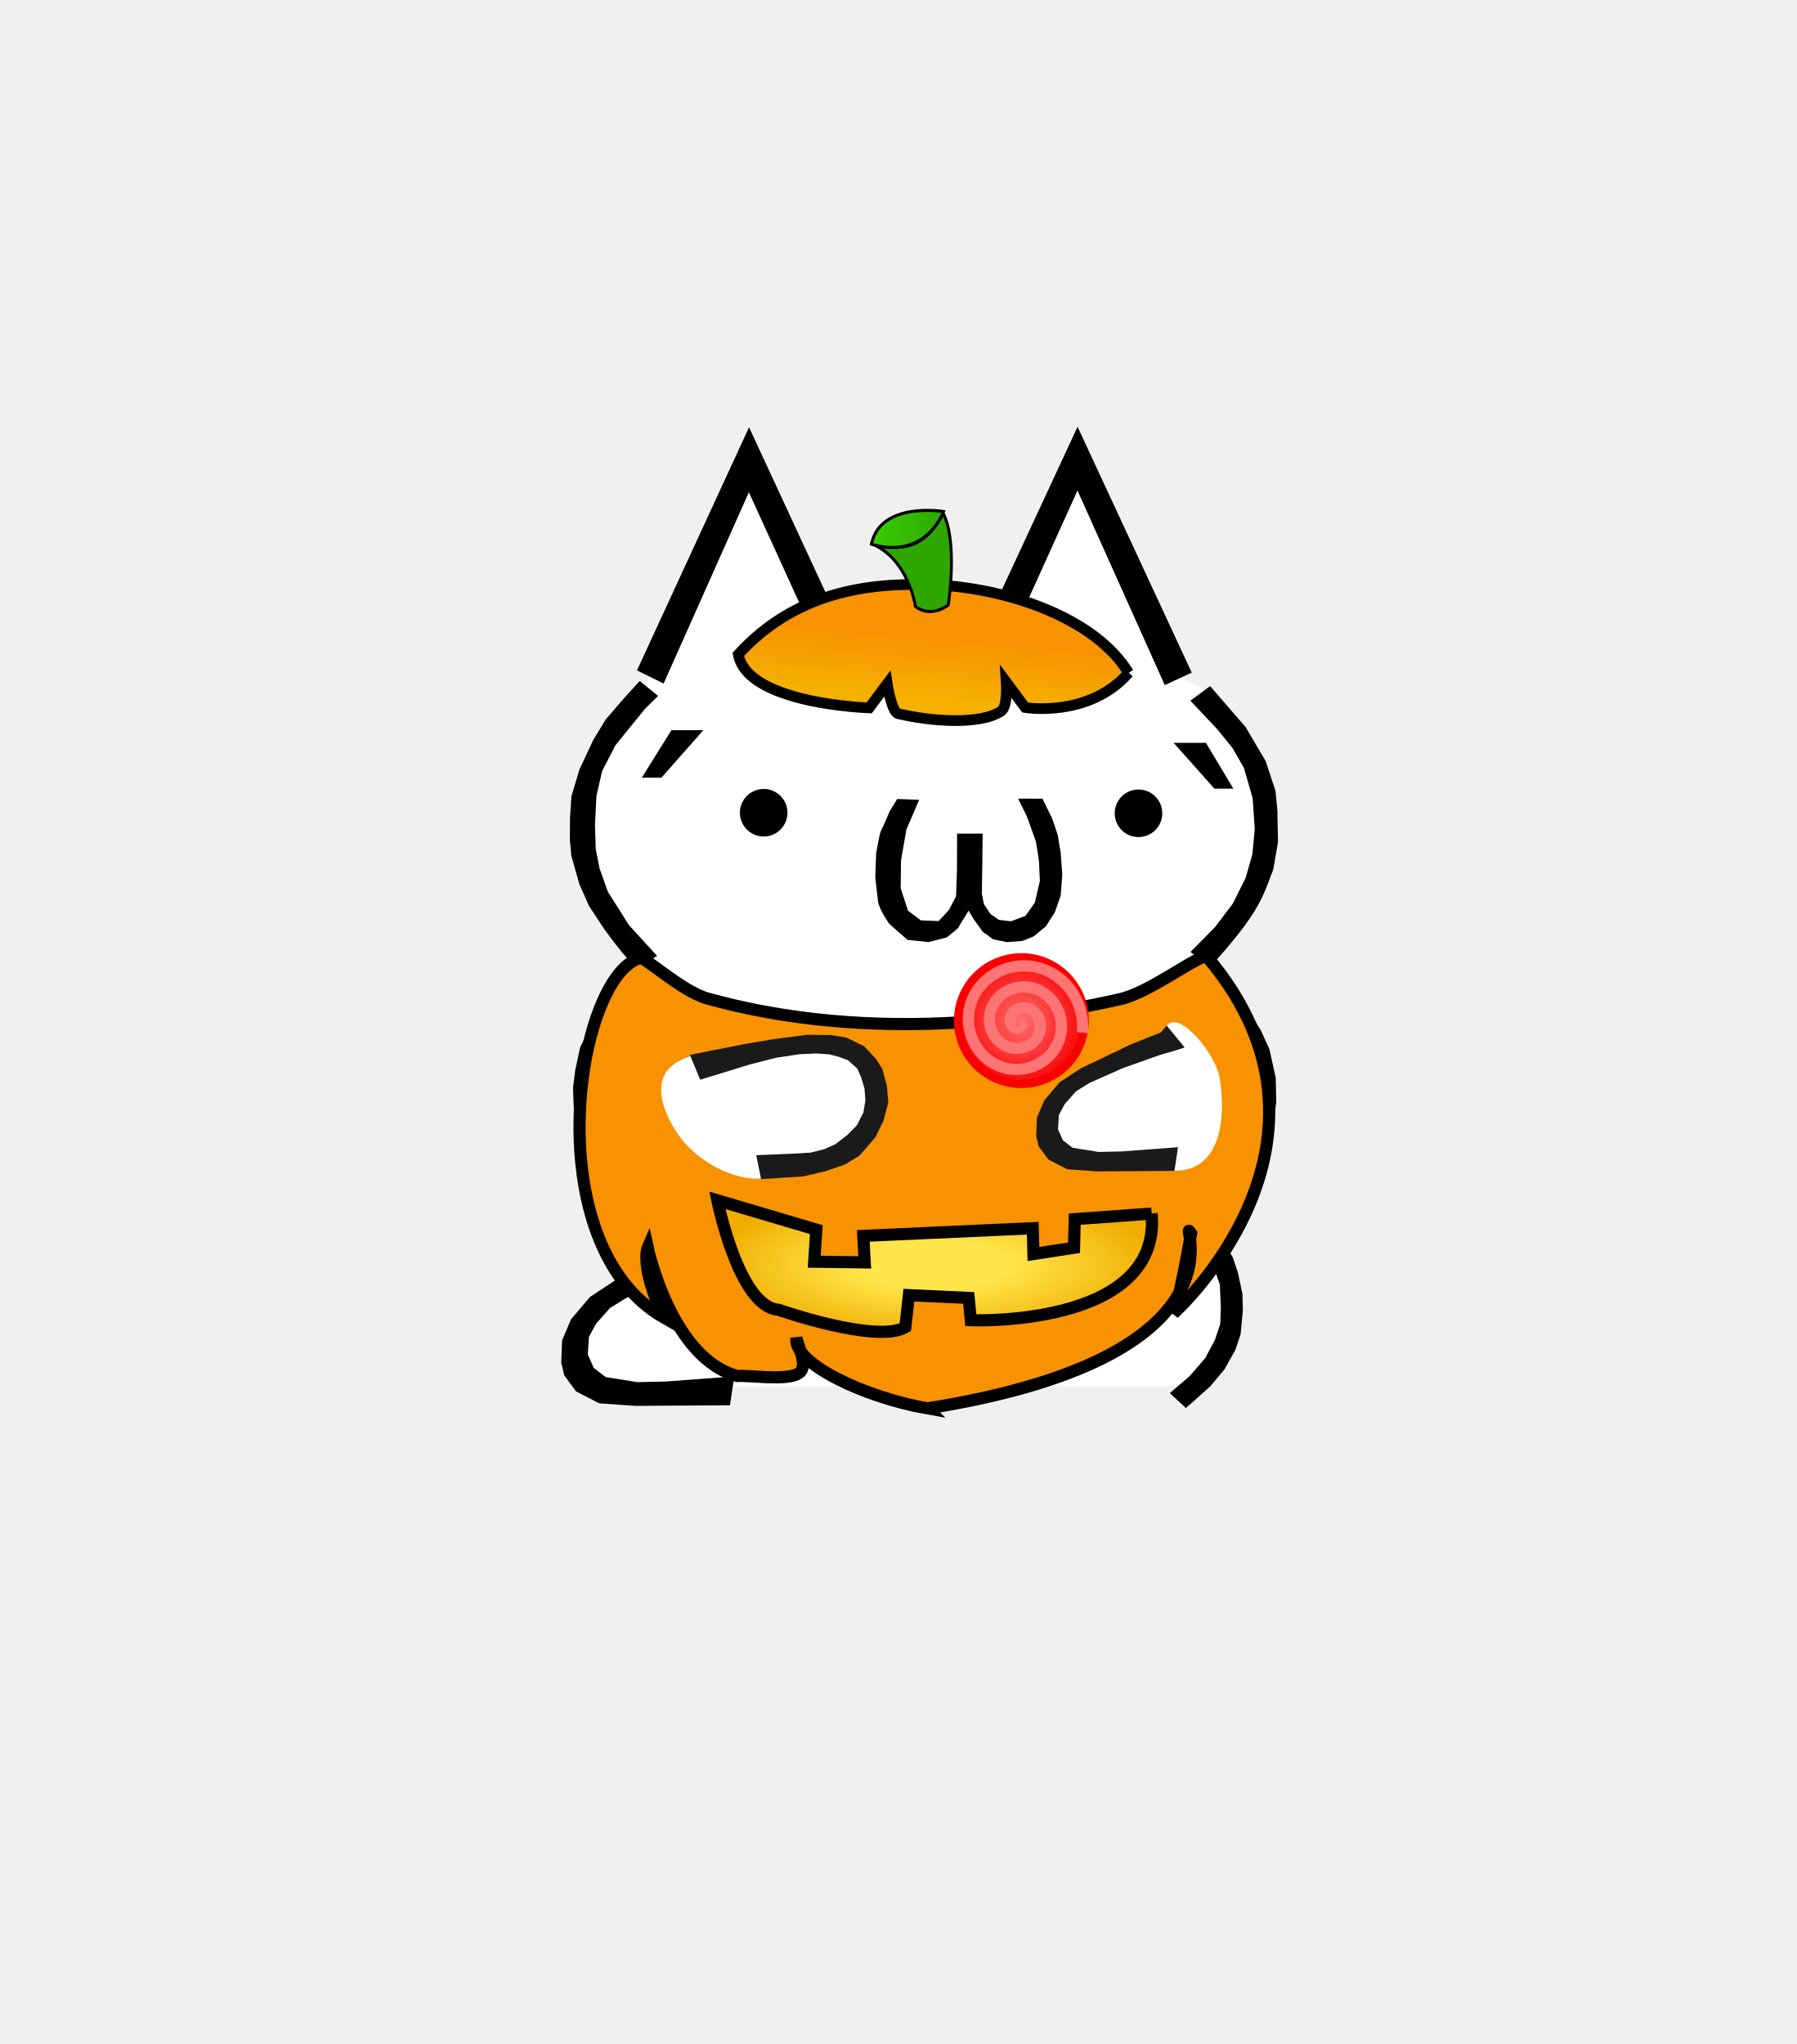
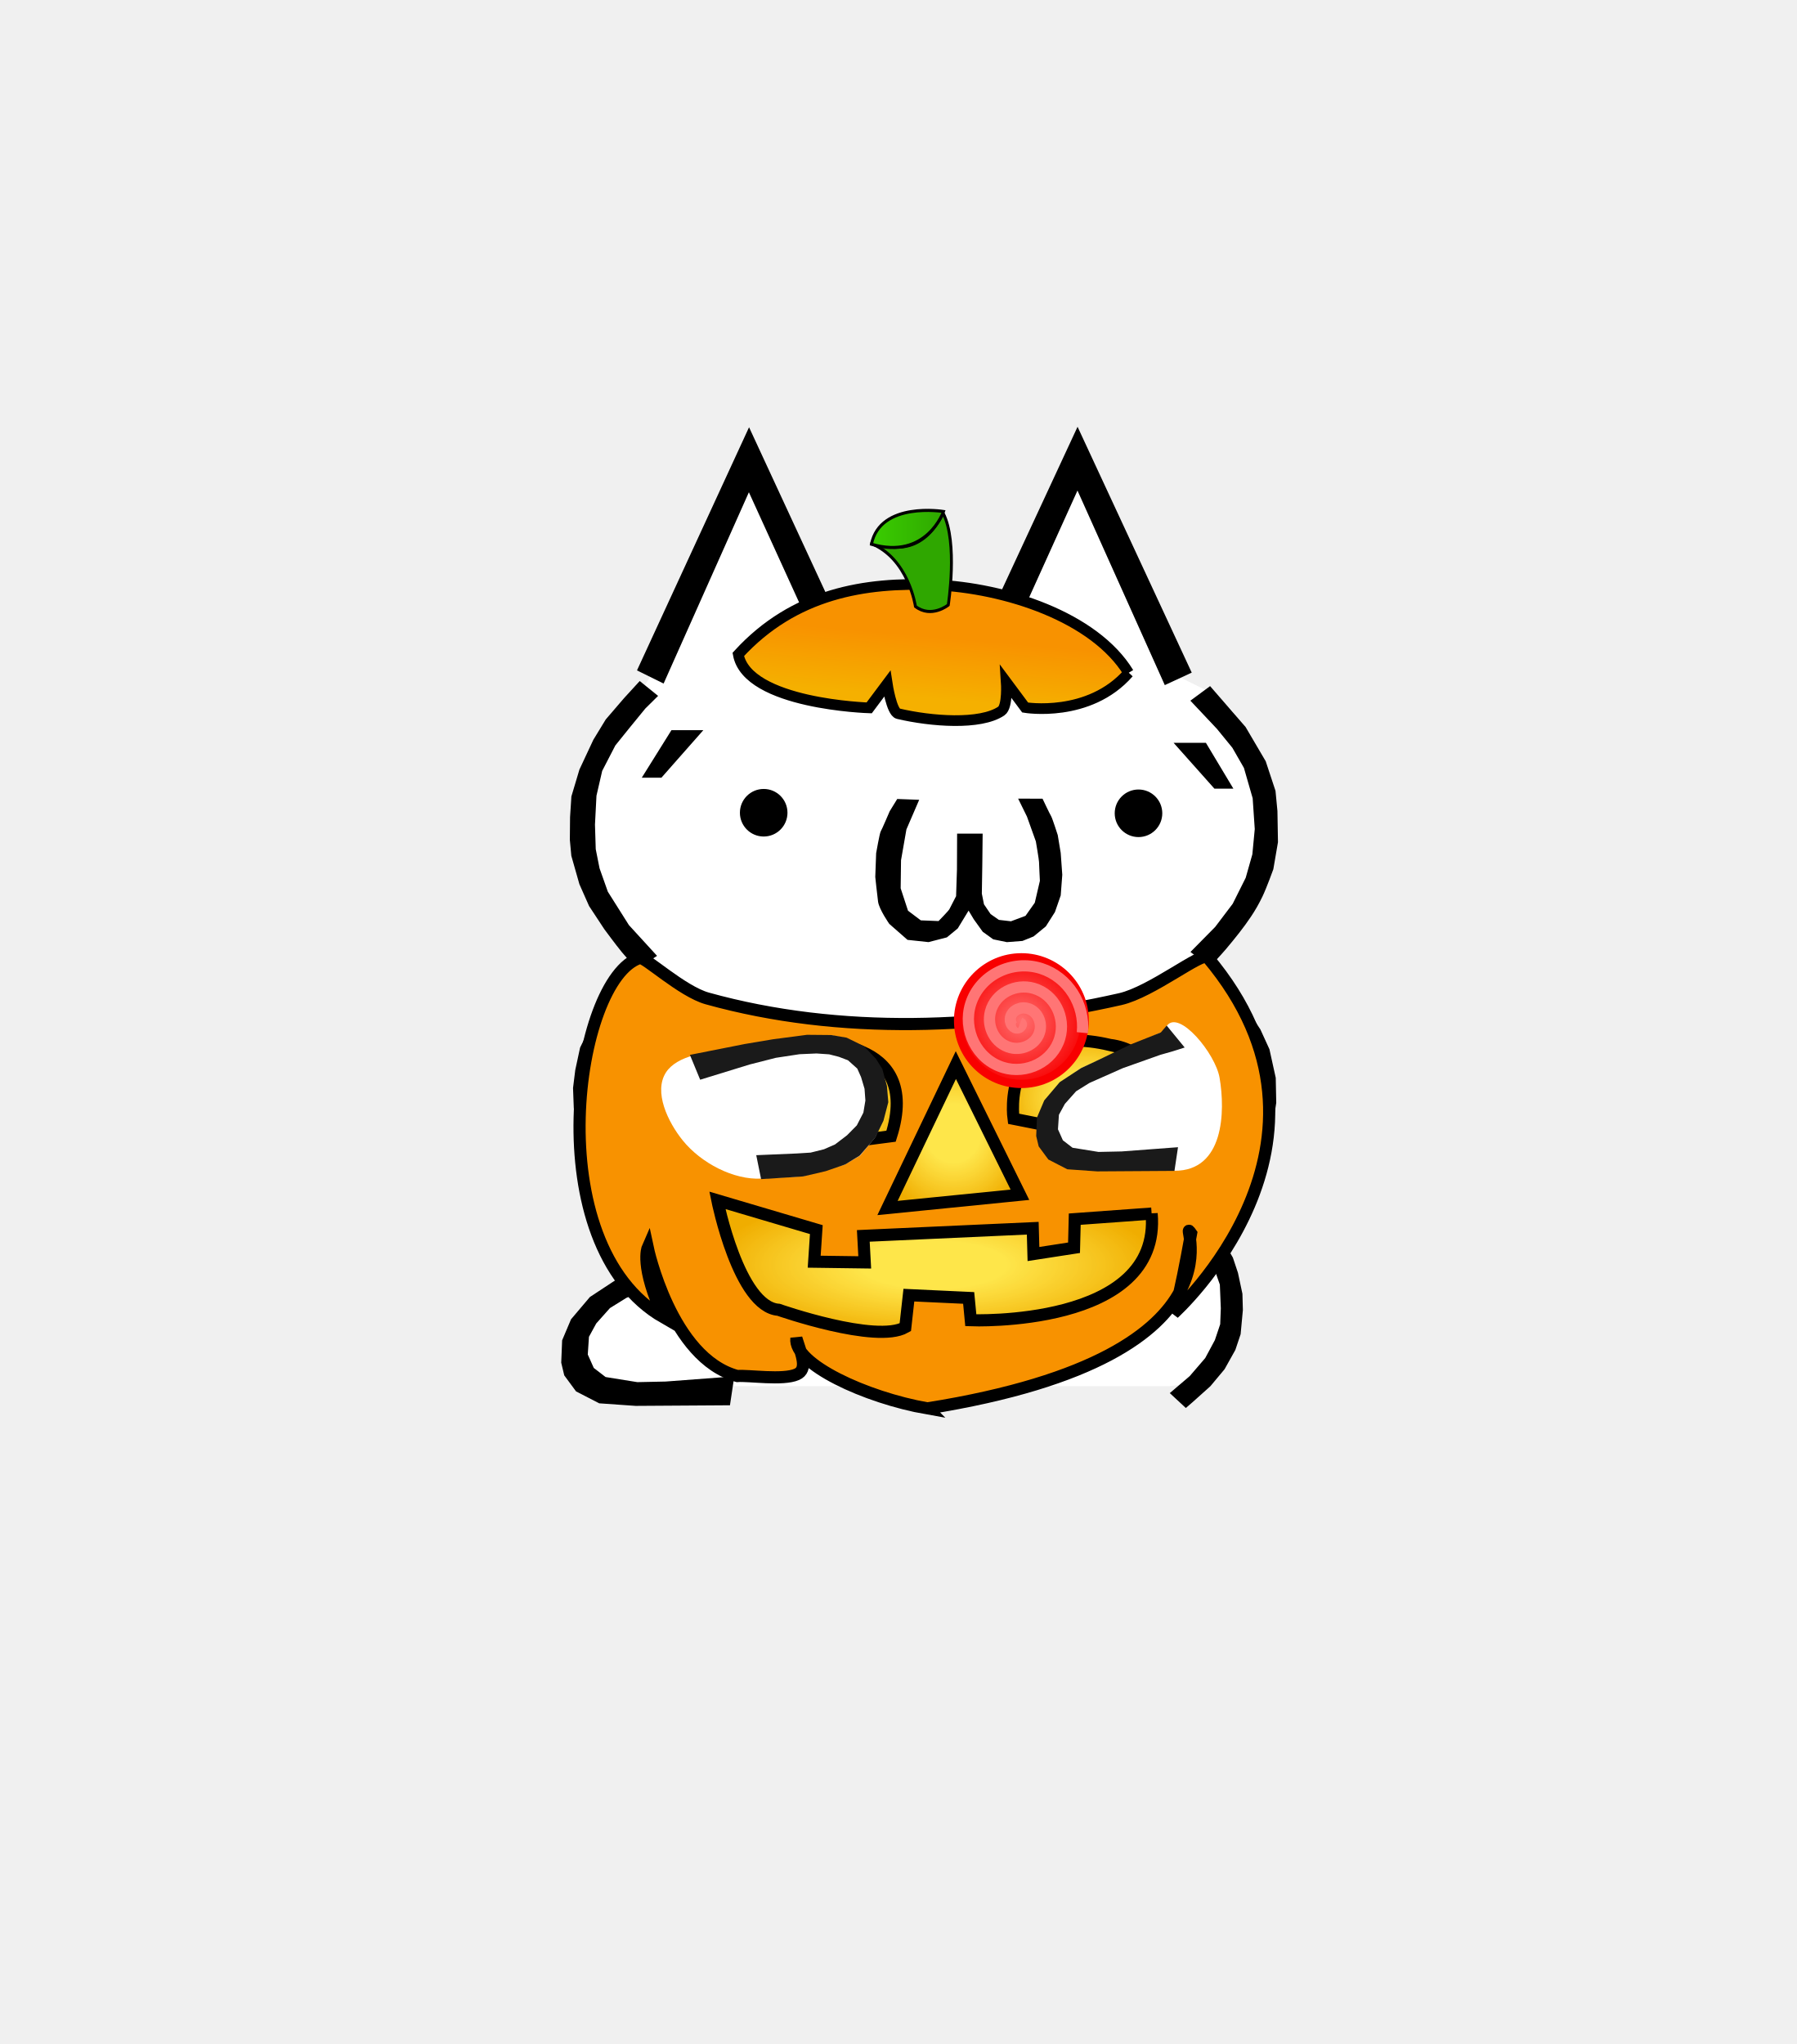
<svg xmlns="http://www.w3.org/2000/svg" xmlns:xlink="http://www.w3.org/1999/xlink" height="182" width="160" version="1.1" id="svg6">
  <defs id="defs6">
    <linearGradient id="linearGradient134">
      <stop style="stop-color:#f89200;stop-opacity:1;" offset="0.183" id="stop134" />
      <stop style="stop-color:#f89200;stop-opacity:0;" offset="1" id="stop135" />
-     </linearGradient>
-     <linearGradient id="swatch116">
-       <stop style="stop-color:#ffea57;stop-opacity:1;" offset="0" id="stop117" />
    </linearGradient>
    <linearGradient id="linearGradient99">
      <stop style="stop-color:#ff6e6e;stop-opacity:1;" offset="0" id="stop100" />
      <stop style="stop-color:#f80000;stop-opacity:1;" offset="1" id="stop99" />
    </linearGradient>
    <radialGradient xlink:href="#linearGradient15" id="radialGradient16" cx="96.805" cy="103.955" fx="96.805" fy="103.955" r="7.026" gradientTransform="matrix(1,0,0,0.7945679,0,21.35563)" gradientUnits="userSpaceOnUse" />
    <linearGradient id="linearGradient15">
      <stop style="stop-color:#ffed51;stop-opacity:0.915;" offset="0.342" id="stop15" />
      <stop style="stop-color:#f0ad00;stop-opacity:1;" offset="1" id="stop16" />
    </linearGradient>
    <radialGradient xlink:href="#linearGradient16" id="radialGradient23" cx="72.878" cy="104.605" fx="72.878" fy="104.605" r="7.641" gradientTransform="matrix(1,0,0,0.7846221,0,22.52967)" gradientUnits="userSpaceOnUse" />
    <linearGradient id="linearGradient16">
      <stop style="stop-color:#ffed51;stop-opacity:0.914;" offset="0.49" id="stop17" />
      <stop style="stop-color:#f0ad00;stop-opacity:1;" offset="1" id="stop18" />
    </linearGradient>
    <radialGradient xlink:href="#linearGradient19" id="radialGradient22" cx="85.016" cy="107.154" fx="85.016" fy="107.154" r="6.762" gradientTransform="matrix(1,0,0,1.079246,0,-8.491501)" gradientUnits="userSpaceOnUse" />
    <linearGradient id="linearGradient19">
      <stop style="stop-color:#ffed51;stop-opacity:0.914;" offset="0.36" id="stop19" />
      <stop style="stop-color:#f0ad00;stop-opacity:1;" offset="1" id="stop20" />
    </linearGradient>
    <radialGradient xlink:href="#linearGradient21" id="radialGradient24" cx="83.274" cy="118.876" fx="83.274" fy="118.876" r="19.975" gradientTransform="matrix(1,0,0,0.3260417,0,80.11723)" gradientUnits="userSpaceOnUse" />
    <linearGradient id="linearGradient21">
      <stop style="stop-color:#ffed51;stop-opacity:0.914;" offset="0.327" id="stop21" />
      <stop style="stop-color:#f0ad00;stop-opacity:1;" offset="1" id="stop22" />
    </linearGradient>
    <radialGradient xlink:href="#linearGradient99" id="radialGradient106" cx="84.562" cy="108.123" fx="84.562" fy="108.123" r="6.005" gradientUnits="userSpaceOnUse" gradientTransform="translate(0.8217971,-0.4930783)" />
    <linearGradient xlink:href="#linearGradient134" id="linearGradient135" x1="14.818" y1="52.213" x2="14.818" y2="78.069" gradientUnits="userSpaceOnUse" />
    <meshgradient id="meshgradient155" gradientUnits="userSpaceOnUse" x="111.688" y="63.98">
      <meshrow id="meshrow155">
        <meshpatch id="meshpatch155">
          <stop path="c 6.295,0  12.589,0  18.884,0" style="stop-color:#ffffff;stop-opacity:1" id="stop155" />
          <stop path="c 0,3.437  0,6.875  0,10.312" style="stop-color:#f89200;stop-opacity:1" id="stop156" />
          <stop path="c -6.295,0  -12.589,0  -18.884,0" style="stop-color:#ffffff;stop-opacity:1" id="stop157" />
          <stop path="c 0,-3.437  0,-6.875  0,-10.312" style="stop-color:#f89200;stop-opacity:1" id="stop158" />
        </meshpatch>
      </meshrow>
    </meshgradient>
    <linearGradient xlink:href="#linearGradient30" id="linearGradient31" x1="83.773" y1="47.414" x2="80.648" y2="83.132" gradientUnits="userSpaceOnUse" />
    <linearGradient id="linearGradient30">
      <stop style="stop-color:#f89200;stop-opacity:1;" offset="0" id="stop30" />
      <stop style="stop-color:#f89200;stop-opacity:1;" offset="0.461" id="stop32" />
      <stop style="stop-color:#f5b000;stop-opacity:1;" offset="0.615" id="stop31" />
    </linearGradient>
    <linearGradient xlink:href="#linearGradient32" id="linearGradient34" x1="104.258" y1="46.429" x2="78.232" y2="46.429" gradientUnits="userSpaceOnUse" />
    <linearGradient id="linearGradient32">
      <stop style="stop-color:#3ace00;stop-opacity:1;" offset="0" id="stop33" />
      <stop style="stop-color:#2fa700;stop-opacity:1;" offset="1" id="stop34" />
    </linearGradient>
  </defs>
  <path d="m 56.314,85.468 -0.156,-0.694 -3.337,-6.156 -1.438,-4.56 1.373,-6.521 4.135,-5.647 1.446,-2.354 7.328,-15.628 1.194,-1.257 8.576,17.368 11.82,-0.174 8.065,-16.617 1.081,-1.019 8.528,18.03 2.818,1.393 1.984,1.65 2.254,4.107 0.969,3.684 -0.133,6.316 -3.977,6.408 -2.836,0.965 1.036,2.685 2.262,2.309 3.044,5.208 -0.442,6.091 -4.635,5.865 -0.26,0.665 -1.367,1.082 1.967,2.98 1.899,4.814 -0.379,3.005 -3.291,3.741 -1.677,0.217 H 64.376 l -11.29,-0.385 -2.072,-1.571 1.146,-3.266 3.84,-3.07 -0.994,-8.062 0.707,-1.41 -2.585,-4.703 -0.252,-7.841 4.457,-5.784 -1.425,-2.584 50.1,0.014" fill="#ffffff" id="path1" />
-   <circle cx="68.003" cy="72.367" r="2.118" id="circle2" />
-   <circle cx="101.377" cy="72.416" r="2.118" id="circle3" />
  <path d="m 58.897,69.246 h -1.749 l 2.64,-4.23 h 2.84 z m 22.953,1.969 -1.138,2.637 -0.48,2.744 -0.032,2.498 0.655,1.998 1.138,0.857 1.58,0.063 c 0,0 0.89,-0.906 0.968,-1.061 0.078,-0.156 0.594,-1.155 0.594,-1.155 0,0 0.078,-2.2 0.078,-2.385 l 0.013,-3.183 H 87.5 l -0.03,2.722 -0.042,2.619 0.19,0.95 0.59,0.871 0.738,0.517 1.076,0.125 1.295,-0.485 0.827,-1.17 0.453,-1.946 c 0,0 -0.077,-1.516 -0.077,-1.685 0,-0.17 -0.281,-1.824 -0.281,-1.824 0,0 -0.732,-2.06 -0.793,-2.212 a 82.04,82.04 0 0 0 -0.785,-1.598 l 2.171,0.003 c 0,0 0.658,1.39 0.765,1.557 0.106,0.168 0.59,1.684 0.59,1.684 l 0.264,1.589 0.14,1.95 -0.139,1.834 -0.514,1.48 -0.81,1.276 -1.092,0.897 -0.99,0.4 -1.389,0.107 -1.214,-0.25 -0.934,-0.672 -0.795,-1.107 -0.466,-0.779 -0.966,1.588 -0.966,0.796 -1.636,0.422 -1.871,-0.201 -1.621,-1.42 c 0,0 -0.907,-1.294 -1,-1.98 -0.092,-0.687 -0.249,-2.203 -0.249,-2.203 l 0.078,-2.118 c 0,0 0.315,-1.797 0.406,-1.934 0.091,-0.137 0.802,-1.8 0.802,-1.8 l 0.669,-1.089 z m 27.976,-0.994 h -1.689 l -3.633,-4.078 h 2.877 z M 103.72,61.003 106.118,59.891 95.952,38 86.207,58.99 76.405,58.995 66.7,38.043 l -9.979,21.65 2.37,1.171 7.594,-17.034 7.868,17.26 13.612,-0.212 7.78,-17.199 z" id="path3" />
  <path d="m 107.753,61.093 3.161,3.641 1.79,3.046 0.873,2.638 0.172,1.791 0.048,2.78 -0.413,2.408 c 0,0 -0.592,1.647 -0.97,2.434 -0.293,0.61 -0.628,1.2 -1.003,1.762 -0.675,1.017 -1.45,1.967 -2.233,2.902 -0.462,0.551 -1.452,1.594 -1.452,1.594 l -1.718,-1.327 2.2,-2.23 1.56,-2.061 1.155,-2.31 0.593,-2.09 0.214,-2.248 -0.186,-2.747 -0.778,-2.7 -1.03,-1.794 -1.372,-1.681 -2.367,-2.512 z M 56.714,86.3 58.507,85.11 56,82.369 l -1.874,-2.97 -0.74,-2.088 -0.338,-1.7 -0.068,-2.187 0.133,-2.571 0.51,-2.214 1.17,-2.263 1.29,-1.6 1.38,-1.688 1.137,-1.125 -1.636,-1.324 -1.402,1.532 -1.622,1.888 -1.104,1.81 -1.24,2.65 -0.716,2.396 -0.119,1.844 -0.019,2.021 0.132,1.423 0.72,2.529 0.86,1.942 1.358,2.063 c 0,0 1.015,1.379 1.558,2.04 0.438,0.516 0.886,1.025 1.344,1.524 z m 50.851,0.059 -2.1,1.64 2.074,1.629 1.7,1.842 0.951,1.513 0.608,1.565 0.397,2.362 -0.077,2.044 -0.365,1.71 -0.862,1.848 -0.837,1.125 -1.346,1.4 -1.437,1.235 -0.78,0.624 2.076,1.584 1.62,-1.664 1.556,-1.599 1.136,-1.445 0.684,-1.268 0.75,-2.113 0.33,-2.199 -0.044,-2.22 -0.562,-2.548 -0.806,-1.763 -0.94,-1.42 -1.678,-1.887 z m -48.324,1.677 -2.087,-1.59 -1.811,1.72 -1.569,1.652 -1.17,1.534 -0.949,1.925 -0.43,1.997 -0.199,1.602 0.067,1.783 0.287,2.089 0.721,1.902 1.245,1.896 1.165,1.416 2.291,2.066 0.472,0.394 1.888,-1.542 -1.692,-1.424 -1.856,-1.886 -1.116,-1.645 -0.65,-1.832 -0.243,-1.7 -0.057,-1.837 0.206,-1.853 0.574,-1.58 0.995,-1.547 1.564,-1.746 z m 44.827,20.688 1.652,-1.398 2.334,2.257 1.101,1.312 0.627,1.082 0.452,1.356 0.398,1.867 0.04,1.45 -0.2,2.146 -0.47,1.404 -0.96,1.717 -1.263,1.513 -1.63,1.46 -0.557,0.478 -1.427,-1.324 1.773,-1.514 1.38,-1.605 0.86,-1.6 0.475,-1.414 0.055,-1.418 -0.086,-2.107 -0.507,-1.451 -1.335,-2.015 -1.294,-1.178 z m -20.824,0.045 1.653,-1.398 2.334,2.257 1.1,1.312 0.627,1.082 0.453,1.356 0.398,1.867 0.039,1.449 -0.2,2.146 -0.468,1.405 -0.96,1.717 -1.264,1.513 -1.63,1.46 -0.557,0.477 -1.427,-1.323 1.773,-1.515 1.38,-1.605 0.86,-1.6 0.475,-1.413 0.054,-1.419 -0.085,-2.106 -0.507,-1.451 -1.335,-2.015 -1.294,-1.178 z" id="path4" />
  <path d="m 53.28,104.694 0.768,5.769 0.81,3.489 -2.33,1.535 -1.68,1.983 -0.793,1.874 -0.08,1.993 0.269,1.127 1.05,1.427 2.062,1.062 3.248,0.228 8.395,-0.054 0.386,-2.573 -6.117,0.46 -2.517,0.053 -2.827,-0.455 -1.05,-0.807 -0.535,-1.198 0.105,-1.577 0.646,-1.184 1.223,-1.374 1.453,-0.902 3.624,-1.608 4.084,-1.45 1.374,-0.39 1.262,-0.402 -1.955,-2.384 -0.633,0.744 -3.287,1.31 -3.299,1.588 -0.78,-3.044 -0.282,-2.678 0.083,-2.582 z" id="path5" />
  <g id="layer16">
    <g id="g1" style="display:inline;opacity:1" transform="translate(-0.1284052,-6.256625)">
      <path style="fill:#f89200;fill-opacity:1;stroke:#000000;stroke-width:1.081;stroke-opacity:1" d="m 82.714,131.664 c -5.545,-0.973 -11.929,-3.968 -11.672,-6.237 0.467,1.469 1.04,2.762 0.031,3.206 -1.235,0.544 -4.242,0.065 -5.293,0.146 -5.895,-1.584 -7.977,-11.428 -7.977,-11.428 0,0 -0.725,1.649 1.434,6.223 -11.384,-6.534 -7.886,-30.24 -2.133,-32.02 0.425,-0.131 3.756,2.981 6.005,3.606 11.811,3.284 24.821,2.768 36.777,0.059 2.799,-0.634 7.311,-4.262 7.764,-3.724 13.923,16.514 -3.01,31.697 -3.01,31.697 0,0 0.435,-0.873 1.551,-7.116 -1.484,-2.117 6.628,10.786 -23.478,15.587 z" id="path4-2" />
-       <path style="display:none;fill:url(#radialGradient16);stroke:#000000;stroke-width:1.081;stroke-opacity:1" d="m 98.936,99.293 c -9.826,-2.297 -8.558,6.58 -8.558,6.58 l 4.691,0.931 c 1.775,-5.587 2.916,1.117 2.916,1.117 0,0 -0.063,0.062 4.691,0.993 0,0 2.853,-8.753 -3.74,-9.622 z" id="path5-3" />
-       <path style="display:none;fill:url(#radialGradient23);stroke:#000000;stroke-width:1.081;stroke-opacity:1" d="m 79.474,107.425 c -4.311,0.559 -4.247,0.559 -4.247,0.559 0,0 -2.409,-7.511 -4.121,0.869 -4.501,1.117 -4.501,1.117 -4.501,1.117 0,0 -3.994,-8.256 5.579,-10.801 0,0 10.143,-0.745 7.29,8.256 z" id="path6-3" />
-       <path style="display:none;fill:url(#radialGradient22);stroke:#000000;stroke-width:1.081;stroke-opacity:1" d="m 85.242,101.093 5.706,11.546 -11.791,1.179 z" id="path7" />
+       <path style="display:inline;fill:url(#radialGradient16);stroke:#000000;stroke-width:1.081;stroke-opacity:1" d="m 98.936,99.293 c -9.826,-2.297 -8.558,6.58 -8.558,6.58 l 4.691,0.931 c 1.775,-5.587 2.916,1.117 2.916,1.117 0,0 -0.063,0.062 4.691,0.993 0,0 2.853,-8.753 -3.74,-9.622 z" id="path5-3" />
+       <path style="display:inline;fill:url(#radialGradient23);stroke:#000000;stroke-width:1.081;stroke-opacity:1" d="m 79.474,107.425 c -4.311,0.559 -4.247,0.559 -4.247,0.559 0,0 -2.409,-7.511 -4.121,0.869 -4.501,1.117 -4.501,1.117 -4.501,1.117 0,0 -3.994,-8.256 5.579,-10.801 0,0 10.143,-0.745 7.29,8.256 z" id="path6-3" />
+       <path style="display:inline;fill:url(#radialGradient22);stroke:#000000;stroke-width:1.081;stroke-opacity:1" d="m 85.242,101.093 5.706,11.546 -11.791,1.179 z" id="path7" />
      <path style="fill:url(#radialGradient24);stroke:#000000;stroke-width:1.081;stroke-opacity:1" d="m 102.676,114.315 -6.847,0.497 -0.063,2.545 -3.613,0.559 -0.063,-2.297 -15.088,0.683 0.127,2.359 -4.501,-0.062 0.19,-2.856 -8.812,-2.607 c 0,0 1.902,9.498 5.452,9.746 0,0 8.685,3.042 11.284,1.552 l 0.317,-2.856 5.325,0.248 0.19,1.986 c 0,0 16.99,0.683 16.102,-9.498 z" id="path8" />
      <g id="g147" transform="rotate(-2.943856,756.4049,844.0029)">
        <path style="opacity:1;fill:#f89200;fill-opacity:1;stroke:url(#meshgradient155);stroke-width:1.102;stroke-linecap:round;stroke-linejoin:round;stroke-dasharray:none;stroke-opacity:1;paint-order:normal" d="m 130.021,64.531 -17.782,9.21" id="path139" />
        <g id="g106" transform="translate(45.05814,-37.42315)" style="opacity:1">
          <circle style="display:inline;opacity:1;fill:url(#radialGradient106);stroke:#f80000;stroke-width:0.736;stroke-opacity:1" id="path11" cx="85.384" cy="107.63" r="5.637" transform="translate(-0.1284052,-6.256625)" />
          <path style="display:inline;opacity:1;fill:none;fill-rule:evenodd;stroke:#ff7575;stroke-opacity:1" id="path106" d="m 42.487,97.219 c 0.26,0.115 -0.027,0.407 -0.192,0.431 -0.445,0.067 -0.713,-0.433 -0.671,-0.815 0.075,-0.683 0.814,-1.043 1.438,-0.911 0.916,0.194 1.38,1.199 1.151,2.061 -0.306,1.149 -1.586,1.72 -2.685,1.39 -1.383,-0.415 -2.061,-1.973 -1.63,-3.308 0.522,-1.617 2.36,-2.403 3.931,-1.87 1.851,0.629 2.746,2.747 2.109,4.554 -0.735,2.086 -3.135,3.089 -5.177,2.349 -2.321,-0.841 -3.432,-3.523 -2.589,-5.801 0.946,-2.555 3.911,-3.775 6.424,-2.828 2.367,0.892 3.757,3.421 3.373,5.9" transform="translate(42.65127,4.355526)" />
        </g>
      </g>
      <path style="opacity:1;fill:#ffffff;fill-opacity:1;stroke:none;stroke-width:1.002;stroke-opacity:1" d="m 59.442,101.729 c -1.147,1.739 0.172,4.451 1.481,6.072 1.63,2.019 4.54,3.536 7.004,3.399 l 3.698,-0.205 3.698,-1.027 1.397,-0.822 1.356,-1.644 0.664,-1.549 0.425,-1.518 -0.186,-1.658 -0.375,-1.356 -0.607,-0.86 -0.928,-1.051 -1.53,-0.807 -1.491,-0.281 -4.253,1.58 c 0,0 -8.428,-1.193 -10.355,1.728 z" id="path9" />
      <path style="opacity:1;fill:#ffffff;fill-opacity:1;stroke:none;stroke-width:1.002;stroke-opacity:1" d="m 104.712,110.502 c -3.013,-0.014 -6.959,-0.113 -6.959,-0.113 l -2.561,-0.311 -1.656,-0.742 -0.853,-1.059 -0.193,-0.877 0.053,-1.59 0.647,-1.526 1.341,-1.573 1.828,-1.33 4.565,-2.057 2.543,-1.117 c 0,0 -0.518,0.837 0.565,-0.616 1.083,-1.454 4.32,2.462 4.693,4.626 0.521,3.025 0.389,8.306 -4.015,8.286 z" id="path10" />
    </g>
    <path d="m 61.433,93.927 0.914,2.213 4.42,-1.36 2.324,-0.592 2.108,-0.32 1.512,-0.066 1.126,0.078 0.86,0.22 0.814,0.31 0.826,0.74 0.338,0.76 0.308,1.035 0.076,1.045 -0.179,1.08 -0.585,1.135 -0.87,0.881 -1.07,0.816 -0.982,0.43 -1.19,0.297 -1.225,0.077 -3.618,0.153 0.432,2.132 3.75,-0.24 2.006,-0.47 1.73,-0.596 1.303,-0.795 1.39,-1.62 0.717,-1.481 0.43,-1.645 -0.122,-1.445 -0.409,-1.52 -0.562,-0.894 -1.069,-1.133 -1.553,-0.76 -1.386,-0.232 -2.14,-0.02 -3.026,0.398 -2.502,0.42 z m 34.837,1.174 -1.909,1.257 -1.377,1.625 -0.65,1.535 -0.065,1.634 0.22,0.923 0.862,1.169 1.688,0.87 2.662,0.188 6.879,-0.045 0.316,-2.108 -5.012,0.376 -2.063,0.044 -2.316,-0.373 -0.86,-0.661 -0.438,-0.981 0.085,-1.292 0.53,-0.971 1.002,-1.125 1.19,-0.74 2.97,-1.317 3.346,-1.188 1.126,-0.32 1.034,-0.33 -1.602,-1.953 -0.518,0.61 -2.694,1.072 -2.703,1.302 z" id="path1-3" style="display:inline;opacity:1;fill:#1a1a1a;fill-opacity:1" />
  </g>
  <g id="layer17">
    <g id="g131" transform="matrix(0.5591214,0,0,0.8136341,121.1708,45.94034)" style="display:none">
      <ellipse style="opacity:1;fill:#f89200;fill-opacity:1;stroke:#f89200;stroke-width:1.102;stroke-linecap:round;stroke-linejoin:round;stroke-dasharray:none;stroke-opacity:1;paint-order:normal" id="path121" cx="14.847" cy="78.187" rx="8.513" ry="1.424" />
      <ellipse style="opacity:1;fill:url(#linearGradient135);fill-opacity:1;stroke:#f89200;stroke-width:1.102;stroke-linecap:round;stroke-linejoin:round;stroke-dasharray:none;stroke-opacity:1;paint-order:normal" id="path122" cx="14.818" cy="65.141" rx="12.377" ry="2.208" />
      <path style="opacity:1;fill:#f89200;fill-opacity:1;stroke:#f89200;stroke-width:1.102;stroke-linecap:round;stroke-linejoin:round;stroke-dasharray:none;stroke-opacity:1;paint-order:normal" d="M 6.334,78.332 2.383,65.141 c 0,0 10.227,5.462 24.697,0.058 l -3.719,12.726 z" id="path123" />
    </g>
  </g>
  <g id="layer18">
    <g id="g2" transform="translate(0.9482846,-7.171799)">
      <path style="fill:url(#linearGradient31);fill-opacity:1;stroke:#000000;stroke-width:0.95;stroke-opacity:1" d="m 99.551,67.081 c -3.528,4.043 -9.213,3.09 -9.213,3.09 l -1.684,-2.265 c 0,0 0.148,2.181 -0.441,2.578 -1.879,1.266 -6.254,0.926 -9.18,0.236 -0.595,-0.14 -0.978,-2.668 -0.978,-2.668 l -1.607,2.15 c 0,0 -10.85,-0.319 -11.656,-4.76 4.985,-5.446 11.294,-6.454 17.465,-6.193 6.322,0.267 14.252,2.853 17.293,7.833 z" id="path30" />
      <path style="display:none;fill:#f86400;fill-opacity:1;stroke:#000000;stroke-width:1.002;stroke-opacity:1" d="m 57.18,74.381 c 3.092,-2.199 6.043,-9.646 6.043,-9.646 0,0 3.022,11.331 6.625,11.273 20.783,-0.331 35.905,4.014 49.161,-7.206 4.609,-3.901 -12.137,-15.792 -16.968,-12.668 -4.757,3.076 -7.671,2.823 -11.854,1.162 -6.016,-2.388 -12.439,-4.642 -18.13,-1.162 -2.83,1.73 -5.123,3.892 -9.646,-0.349 -2.419,-2.268 -13.775,9.607 -17.378,14.207 -3.603,4.6 1.234,5.388 3.435,6.387 2.713,1.231 6.284,-0.272 8.712,-1.999 z" id="path19" />
      <g id="g15" style="display:inline;fill:#3ace00;fill-opacity:1;stroke:#000000;stroke-opacity:1" transform="matrix(-0.2593225,0,0,0.2755077,103.5327,41.47776)">
        <path style="fill:#2fa700;fill-opacity:1;stroke:#000000;stroke-width:1.002;stroke-opacity:1" d="m 104.017,51.02 c -5.831,0.939 -16.846,5.223 -24.987,-9.646 -5.12,9.421 -1.743,29.636 -1.743,29.636 0,0 5.811,4.416 11.273,0.465 0,0 2.345,-15.583 15.457,-20.455 z" id="path14" />
        <path style="fill:url(#linearGradient34);fill-opacity:1;stroke:#000000;stroke-width:1.002;stroke-opacity:1" d="m 103.668,51.369 c -18.944,5.23 -24.755,-10.576 -24.755,-10.576 0,0 21.733,-3.37 24.755,10.576 z" id="path15" />
      </g>
    </g>
  </g>
+   <g id="gikopoipoi_eyes_open" style="display:inline" transform="translate(-0.020965,-6.484997)">
+     <circle cx="68.024" cy="78.852" r="2.118" style="display:inline" id="circle6" />
+     <circle cx="101.399" cy="78.901" r="2.118" style="display:inline" id="circle7" />
+   </g>
+   <path d="m 98.834,72.756 a 5.22,5.22 0 0 0 5.267,-0.024 m -38.731,0.024 a 5.22,5.22 0 0 0 5.267,-0.024" style="display:none;stroke-width:2.146;stroke-dasharray:none" id="gikopoipoi_eyes_closed" stroke-width="3" fill="none" stroke="#000000" stroke-linecap="round" stroke-linejoin="round" />
</svg>
